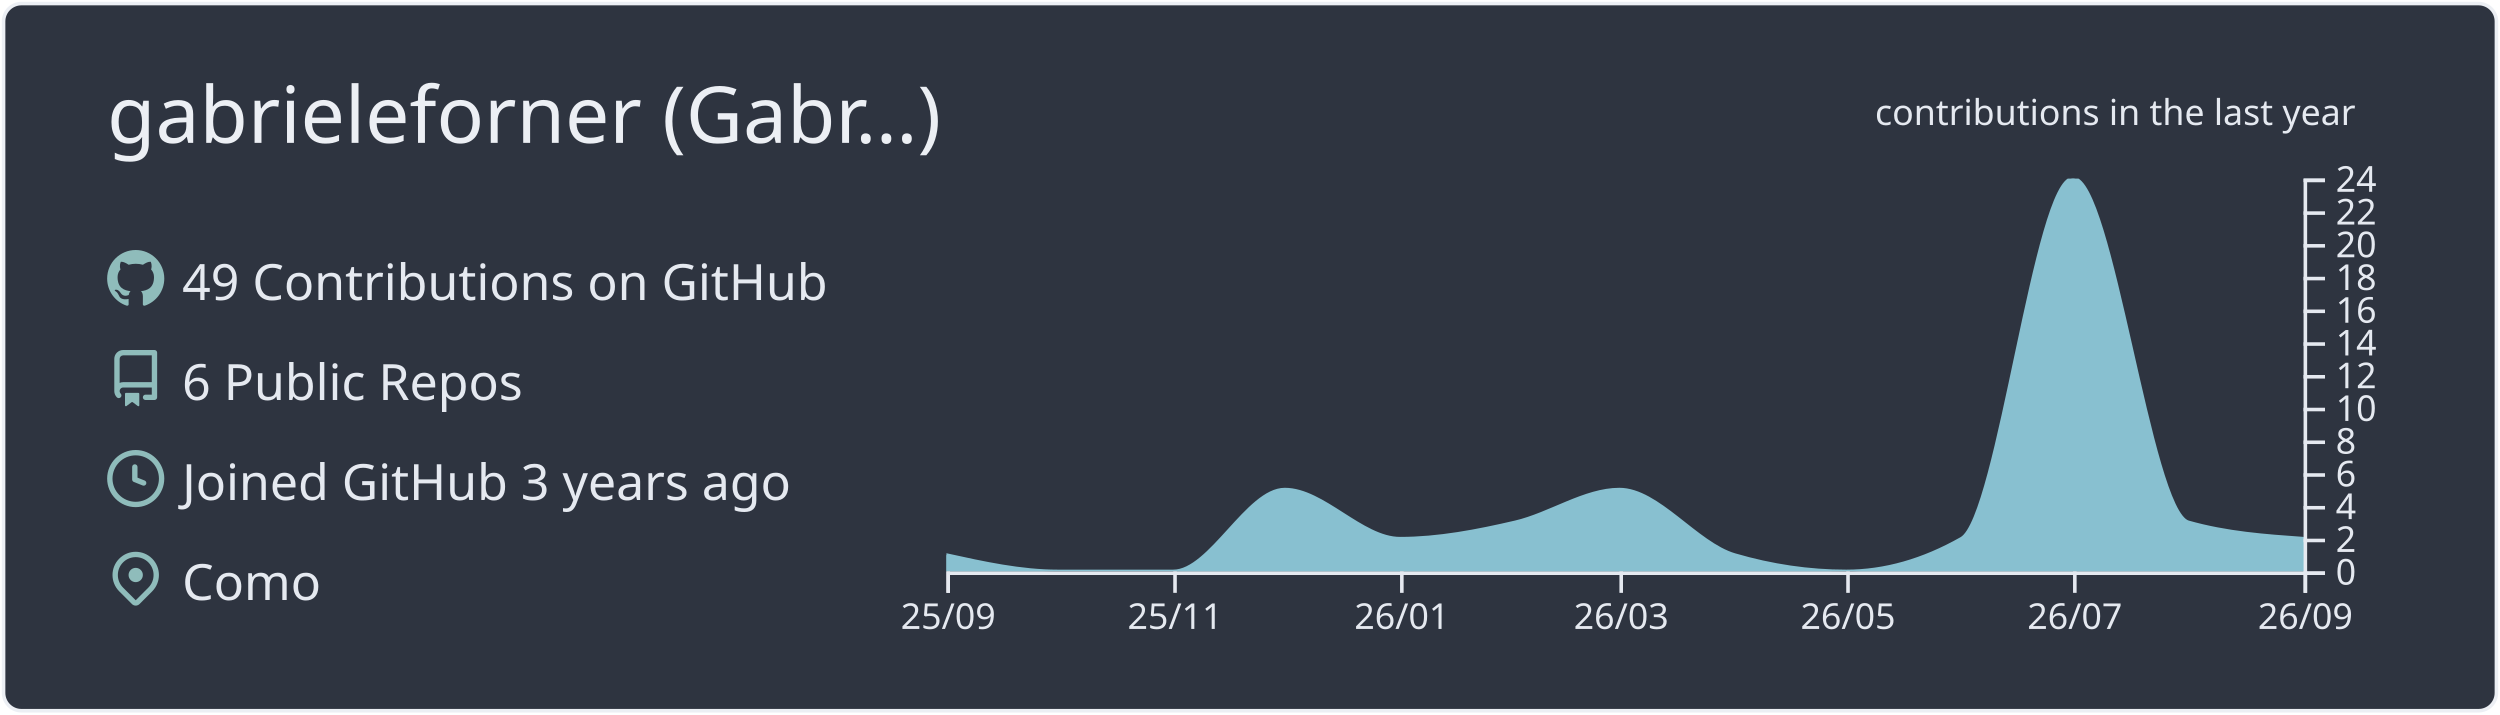
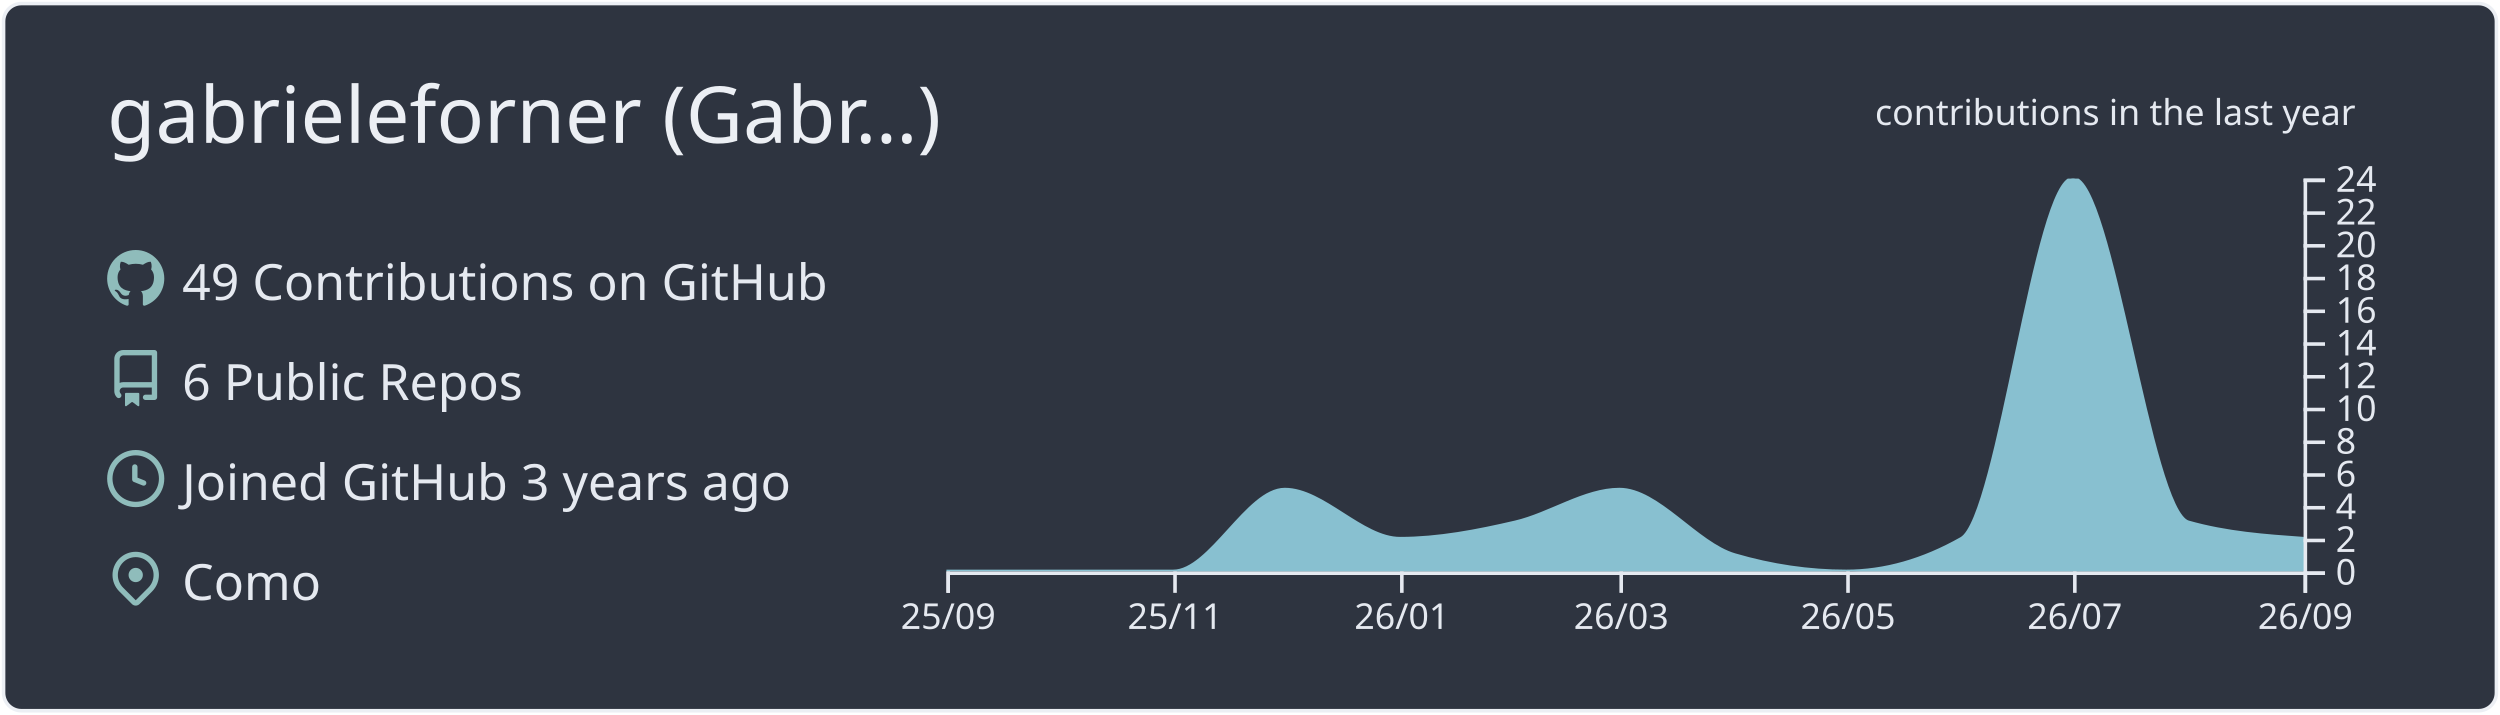
<svg xmlns="http://www.w3.org/2000/svg" width="700" height="200" viewBox="0 0 700 200">
  <style>* {
          font-family: 'Segoe UI', Ubuntu, "Helvetica Neue", Sans-Serif
        }</style>
  <g class="gpsc-root">
    <rect x="1" y="1" rx="5" ry="5" height="99%" width="99.714%" stroke="#eceff4" stroke-width="1" fill="#2e3440" stroke-opacity="1" />
    <text x="30" y="40" class="gpsc-item" style="--gpsc-i: 0; font-size: 22px; fill: #eceff4;">gabrieleforner (Gabr…)</text>
    <g transform="translate(0,40)">
      <g transform="translate(30,30)">
        <g class="gpsc-item" style="--gpsc-i: 0;">
          <g transform="translate(0,0)" width="14" height="14" fill="#8fbcbb">
            <path fill-rule="evenodd" d="M8 0C3.58 0 0 3.58 0 8c0 3.54 2.29 6.53 5.47 7.59.4.07.55-.17.55-.38 0-.19-.01-.82-.01-1.49-2.01.37-2.53-.49-2.69-.94-.09-.23-.48-.94-.82-1.13-.28-.15-.68-.52-.01-.53.63-.01 1.08.58 1.23.82.72 1.21 1.87.87 2.33.66.07-.52.28-.87.51-1.07-1.78-.2-3.64-.89-3.64-3.95 0-.87.31-1.59.82-2.15-.08-.2-.36-1.02.08-2.12 0 0 .67-.21 2.2.82.64-.18 1.32-.27 2-.27.68 0 1.36.09 2 .27 1.53-1.04 2.2-.82 2.2-.82.44 1.1.16 1.92.08 2.12.51.56.82 1.27.82 2.15 0 3.07-1.87 3.75-3.65 3.95.29.25.54.73.54 1.48 0 1.07-.01 1.93-.01 2.2 0 .21.15.46.55.38A8.013 8.013 0 0016 8c0-4.42-3.58-8-8-8z" />
          </g>
        </g>
        <g class="gpsc-item" style="--gpsc-i: 1;">
          <g transform="translate(0,28)" width="14" height="14" fill="#8fbcbb">
            <path fill-rule="evenodd" d="M2 2.5A2.5 2.5 0 014.5 0h8.75a.75.75 0 01.75.75v12.5a.75.75 0 01-.75.75h-2.5a.75.75 0 110-1.5h1.75v-2h-8a1 1 0 00-.714 1.7.75.75 0 01-1.072 1.05A2.495 2.495 0 012 11.5v-9zm10.5-1V9h-8c-.356 0-.694.074-1 .208V2.5a1 1 0 011-1h8zM5 12.25v3.25a.25.25 0 00.4.2l1.45-1.087a.25.25 0 01.3 0L8.6 15.7a.25.25 0 00.4-.2v-3.25a.25.25 0 00-.25-.25h-3.5a.25.25 0 00-.25.25z" />
          </g>
        </g>
        <g class="gpsc-item" style="--gpsc-i: 2;">
          <g transform="translate(0,56)" width="14" height="14" fill="#8fbcbb">
            <path fill-rule="evenodd" d="M1.5 8a6.5 6.5 0 1113 0 6.5 6.5 0 01-13 0zM8 0a8 8 0 100 16A8 8 0 008 0zm.5 4.75a.75.75 0 00-1.5 0v3.5a.75.75 0 00.471.696l2.5 1a.75.75 0 00.557-1.392L8.5 7.742V4.75z" />
          </g>
        </g>
        <g class="gpsc-item" style="--gpsc-i: 3;">
          <g transform="translate(0,84)" width="14" height="14" fill="#8fbcbb">
            <path fill-rule="evenodd" d="M11.536 3.464a5 5 0 010 7.072L8 14.07l-3.536-3.535a5 5 0 117.072-7.072v.001zm1.06 8.132a6.5 6.5 0 10-9.192 0l3.535 3.536a1.5 1.5 0 002.122 0l3.535-3.536zM8 9a2 2 0 100-4 2 2 0 000 4z" />
          </g>
        </g>
        <text x="21" y="14" class="gpsc-item" style="--gpsc-i: 0; fill: #e5e9f0; font-size: 14px;">49 Contributions on GitHub</text>
        <text x="21" y="42" class="gpsc-item" style="--gpsc-i: 1; fill: #e5e9f0; font-size: 14px;">6 Public Repos</text>
        <text x="21" y="70" class="gpsc-item" style="--gpsc-i: 2; fill: #e5e9f0; font-size: 14px;">Joined GitHub 3 years ago</text>
        <text x="21" y="98" class="gpsc-item" style="--gpsc-i: 3; fill: #e5e9f0; font-size: 14px;">Como</text>
      </g>
      <g color="#88c0d0" transform="translate(295,10)">
        <clipPath id="gpsc-reveal-clip">
          <rect class="gpsc-reveal" x="-30" y="0" width="410" height="110" style="--gpsc-w: 410px; --gpsc-i: 4;" />
        </clipPath>
        <g clip-path="url(#gpsc-reveal-clip)" class="gpsc-chart" style="--gpsc-i: 4;">
-           <path transform="translate(-30,0)" stroke="#88c0d0" fill="#88c0d0" opacity="1" d="M0,105.417C10.411,107.708,20.822,110,31.233,110C41.991,110,52.749,110,63.507,110C73.918,110,84.329,87.083,94.74,87.083C105.498,87.083,116.256,100.833,127.014,100.833C137.772,100.833,148.53,98.753,159.288,96.25C169.005,93.99,178.721,87.083,188.438,87.083C199.196,87.083,209.954,102.259,220.712,105.417C231.123,108.472,241.534,110,251.945,110C262.703,110,273.461,106.944,284.219,100.833C294.63,94.919,305.041,0,315.452,0C326.21,0,336.968,93.194,347.726,96.25C358.484,99.306,369.242,100.069,380,100.833L380,110C369.242,110,358.484,110,347.726,110C336.968,110,326.21,110,315.452,110C305.041,110,294.63,110,284.219,110C273.461,110,262.703,110,251.945,110C241.534,110,231.123,110,220.712,110C209.954,110,199.196,110,188.438,110C178.721,110,169.005,110,159.288,110C148.53,110,137.772,110,127.014,110C116.256,110,105.498,110,94.74,110C84.329,110,73.918,110,63.507,110C52.749,110,41.991,110,31.233,110C20.822,110,10.411,110,0,110Z" />
+           <path transform="translate(-30,0)" stroke="#88c0d0" fill="#88c0d0" opacity="1" d="M0,110C10.411,110,20.822,110,31.233,110C41.991,110,52.749,110,63.507,110C73.918,110,84.329,87.083,94.74,87.083C105.498,87.083,116.256,100.833,127.014,100.833C137.772,100.833,148.53,98.753,159.288,96.25C169.005,93.99,178.721,87.083,188.438,87.083C199.196,87.083,209.954,102.259,220.712,105.417C231.123,108.472,241.534,110,251.945,110C262.703,110,273.461,106.944,284.219,100.833C294.63,94.919,305.041,0,315.452,0C326.21,0,336.968,93.194,347.726,96.25C358.484,99.306,369.242,100.069,380,100.833L380,110C369.242,110,358.484,110,347.726,110C336.968,110,326.21,110,315.452,110C305.041,110,294.63,110,284.219,110C273.461,110,262.703,110,251.945,110C241.534,110,231.123,110,220.712,110C209.954,110,199.196,110,188.438,110C178.721,110,169.005,110,159.288,110C148.53,110,137.772,110,127.014,110C116.256,110,105.498,110,94.74,110C84.329,110,73.918,110,63.507,110C52.749,110,41.991,110,31.233,110C20.822,110,10.411,110,0,110Z" />
        </g>
        <g color="#e5e9f0" transform="translate(-30,110)" fill="none" font-size="10" font-family="sans-serif" text-anchor="middle">
          <path class="domain" stroke="currentColor" d="M0.5,6V0.5H380.5V6" />
          <g class="tick" opacity="1" transform="translate(0.5,0)">
            <line stroke="currentColor" y2="6" />
            <text fill="currentColor" y="9" dy="0.71em">25/09</text>
          </g>
          <g class="tick" opacity="1" transform="translate(64.00685,0)">
            <line stroke="currentColor" y2="6" />
            <text fill="currentColor" y="9" dy="0.71em">25/11</text>
          </g>
          <g class="tick" opacity="1" transform="translate(127.5137,0)">
            <line stroke="currentColor" y2="6" />
            <text fill="currentColor" y="9" dy="0.71em">26/01</text>
          </g>
          <g class="tick" opacity="1" transform="translate(188.9384,0)">
            <line stroke="currentColor" y2="6" />
            <text fill="currentColor" y="9" dy="0.71em">26/03</text>
          </g>
          <g class="tick" opacity="1" transform="translate(252.4452,0)">
            <line stroke="currentColor" y2="6" />
            <text fill="currentColor" y="9" dy="0.71em">26/05</text>
          </g>
          <g class="tick" opacity="1" transform="translate(315.9521,0)">
            <line stroke="currentColor" y2="6" />
            <text fill="currentColor" y="9" dy="0.71em">26/07</text>
          </g>
          <g class="tick" opacity="1" transform="translate(380.5,0)">
            <line stroke="currentColor" y2="6" />
            <text fill="currentColor" y="9" dy="0.71em">26/09</text>
          </g>
        </g>
        <g color="#e5e9f0" transform="translate(350,0)" fill="none" font-size="10" font-family="sans-serif" text-anchor="start">
          <path class="domain" stroke="currentColor" d="M6,110.5H0.5V0.5H6" />
          <g class="tick" opacity="1" transform="translate(0,110.5)">
            <line stroke="currentColor" x2="6" />
            <text fill="currentColor" x="9" dy="0.32em">0</text>
          </g>
          <g class="tick" opacity="1" transform="translate(0,101.3333)">
            <line stroke="currentColor" x2="6" />
            <text fill="currentColor" x="9" dy="0.32em">2</text>
          </g>
          <g class="tick" opacity="1" transform="translate(0,92.16667)">
            <line stroke="currentColor" x2="6" />
            <text fill="currentColor" x="9" dy="0.32em">4</text>
          </g>
          <g class="tick" opacity="1" transform="translate(0,83)">
            <line stroke="currentColor" x2="6" />
            <text fill="currentColor" x="9" dy="0.32em">6</text>
          </g>
          <g class="tick" opacity="1" transform="translate(0,73.83333)">
            <line stroke="currentColor" x2="6" />
            <text fill="currentColor" x="9" dy="0.32em">8</text>
          </g>
          <g class="tick" opacity="1" transform="translate(0,64.66667)">
            <line stroke="currentColor" x2="6" />
            <text fill="currentColor" x="9" dy="0.32em">10</text>
          </g>
          <g class="tick" opacity="1" transform="translate(0,55.5)">
            <line stroke="currentColor" x2="6" />
            <text fill="currentColor" x="9" dy="0.32em">12</text>
          </g>
          <g class="tick" opacity="1" transform="translate(0,46.33333)">
            <line stroke="currentColor" x2="6" />
            <text fill="currentColor" x="9" dy="0.32em">14</text>
          </g>
          <g class="tick" opacity="1" transform="translate(0,37.16667)">
            <line stroke="currentColor" x2="6" />
            <text fill="currentColor" x="9" dy="0.32em">16</text>
          </g>
          <g class="tick" opacity="1" transform="translate(0,28)">
            <line stroke="currentColor" x2="6" />
            <text fill="currentColor" x="9" dy="0.32em">18</text>
          </g>
          <g class="tick" opacity="1" transform="translate(0,18.83333)">
            <line stroke="currentColor" x2="6" />
            <text fill="currentColor" x="9" dy="0.32em">20</text>
          </g>
          <g class="tick" opacity="1" transform="translate(0,9.666667)">
            <line stroke="currentColor" x2="6" />
            <text fill="currentColor" x="9" dy="0.32em">22</text>
          </g>
          <g class="tick" opacity="1" transform="translate(0,0.5)">
            <line stroke="currentColor" x2="6" />
            <text fill="currentColor" x="9" dy="0.32em">24</text>
          </g>
        </g>
        <g>
          <text y="-15" x="230" style="fill: #e5e9f0; font-size: 10px;">contributions in the last year</text>
        </g>
      </g>
    </g>
  </g>
</svg>
